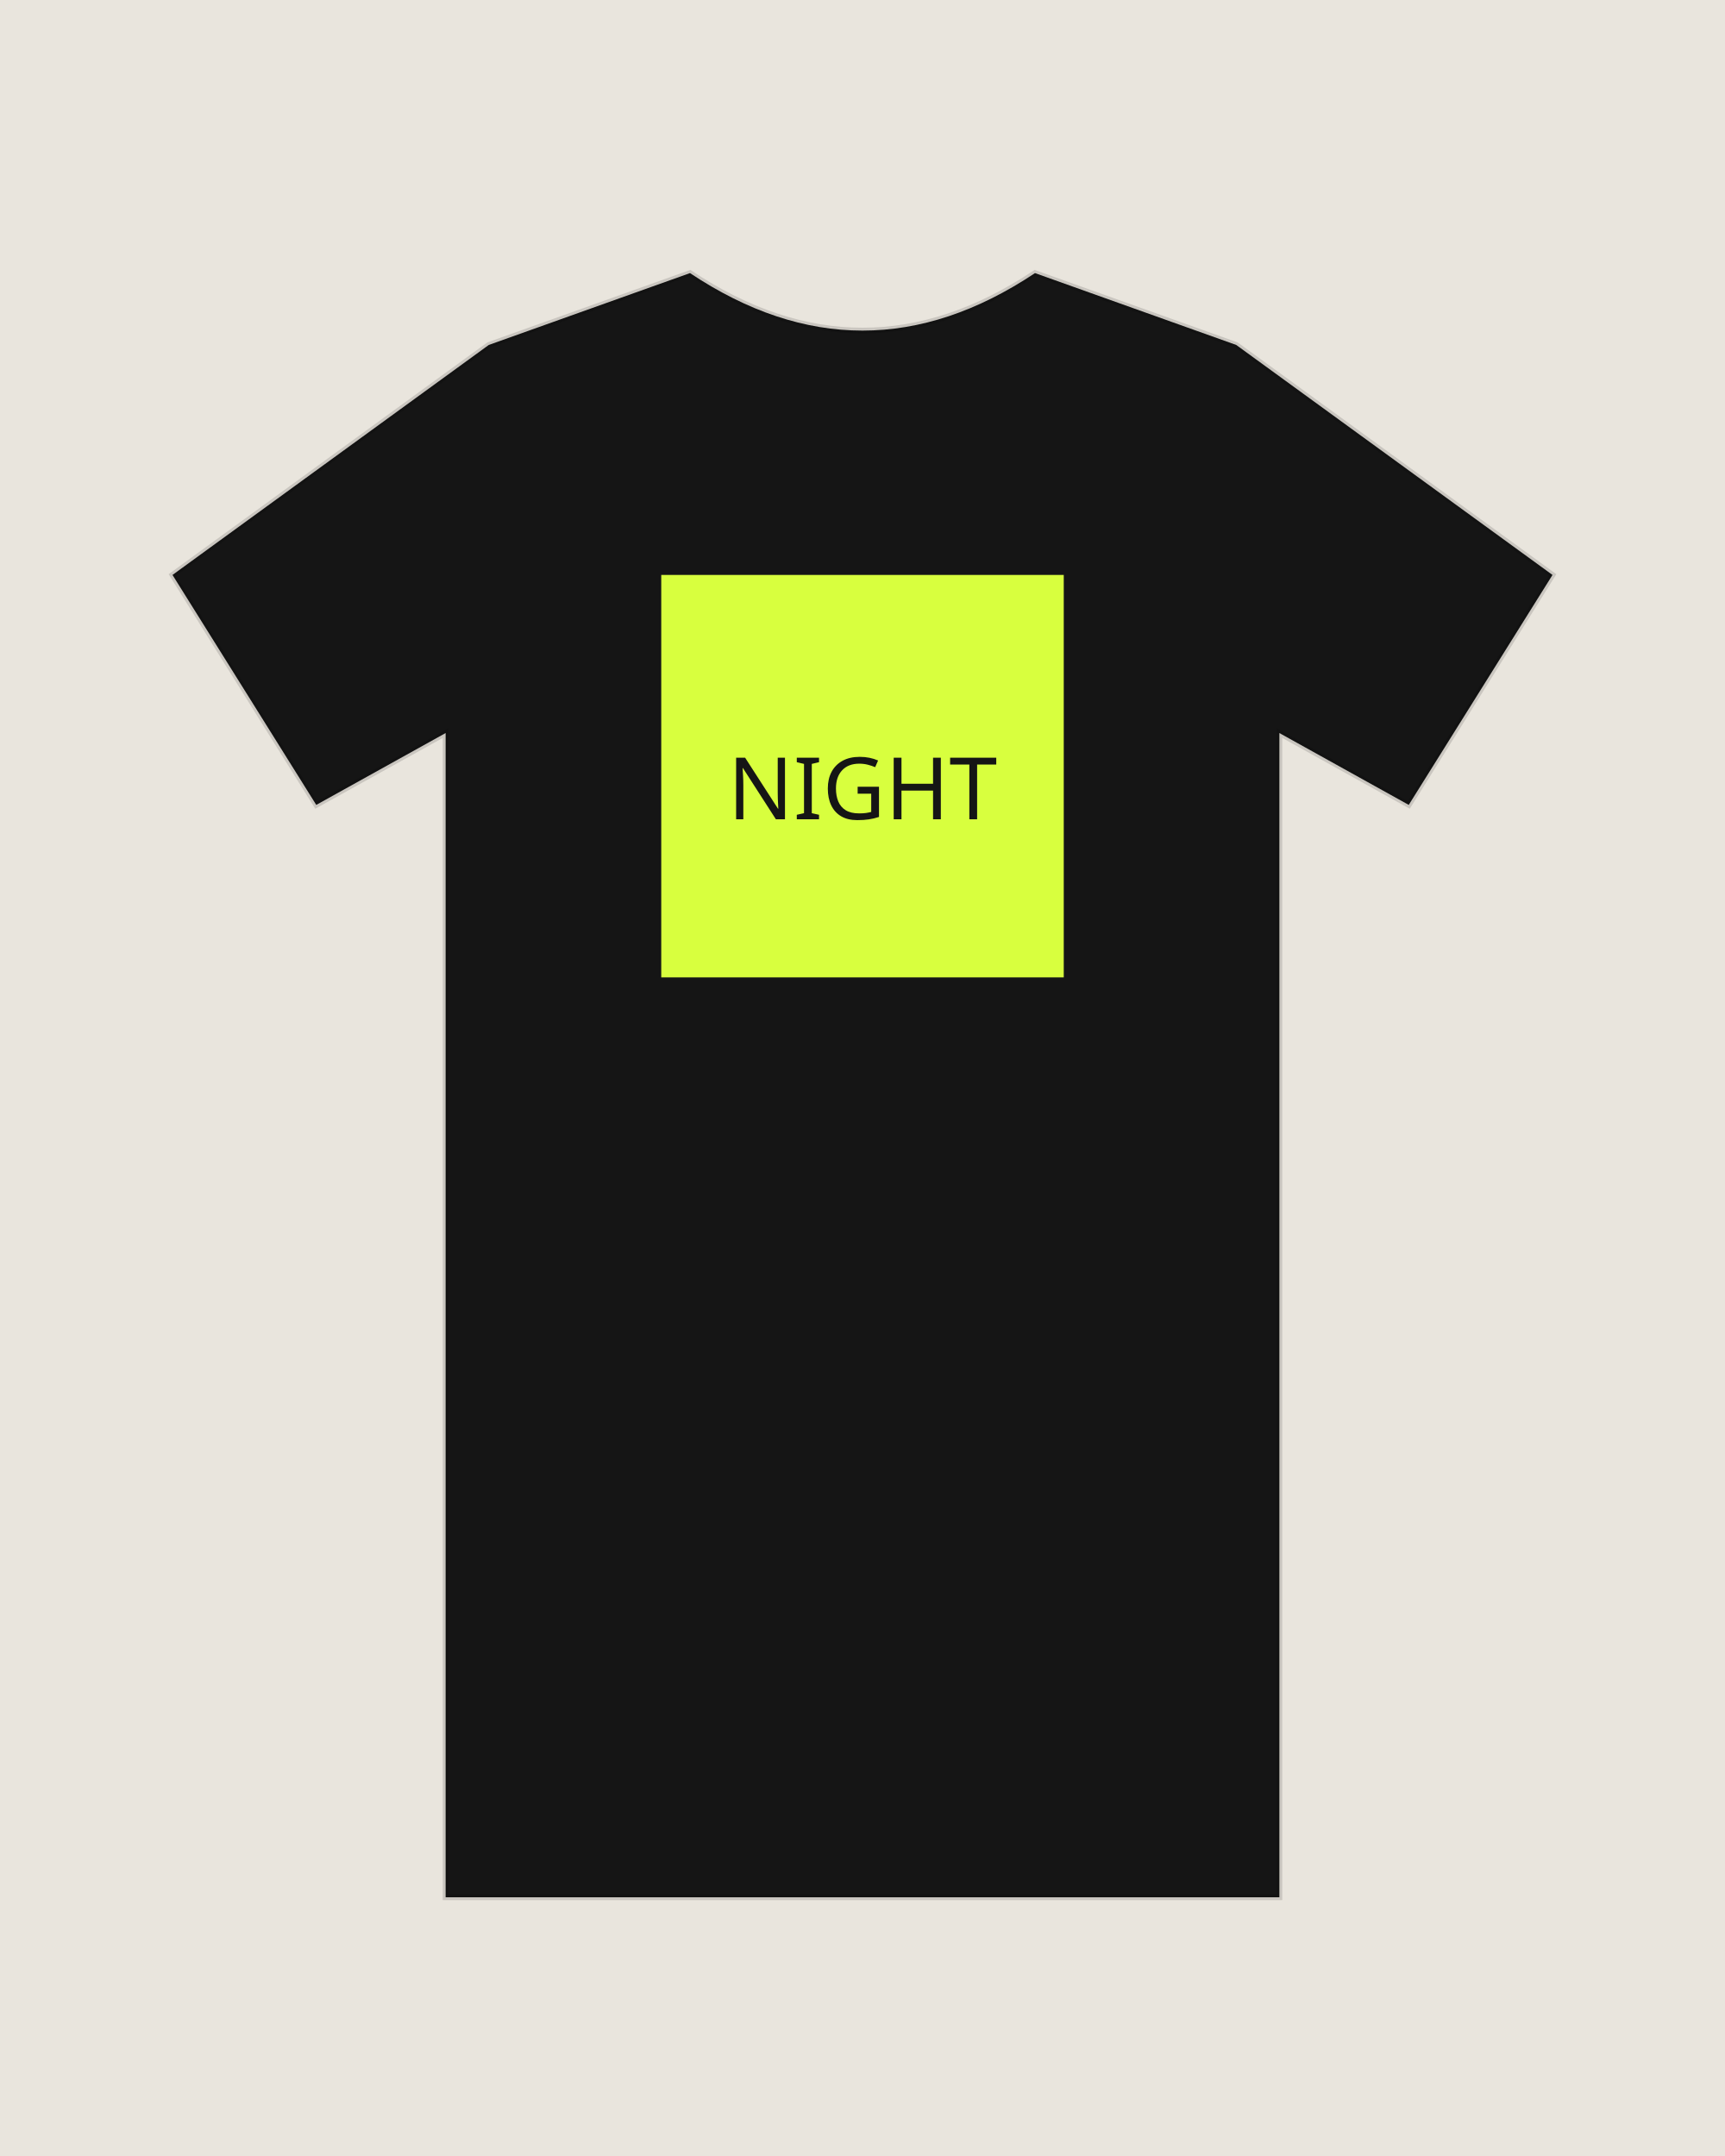
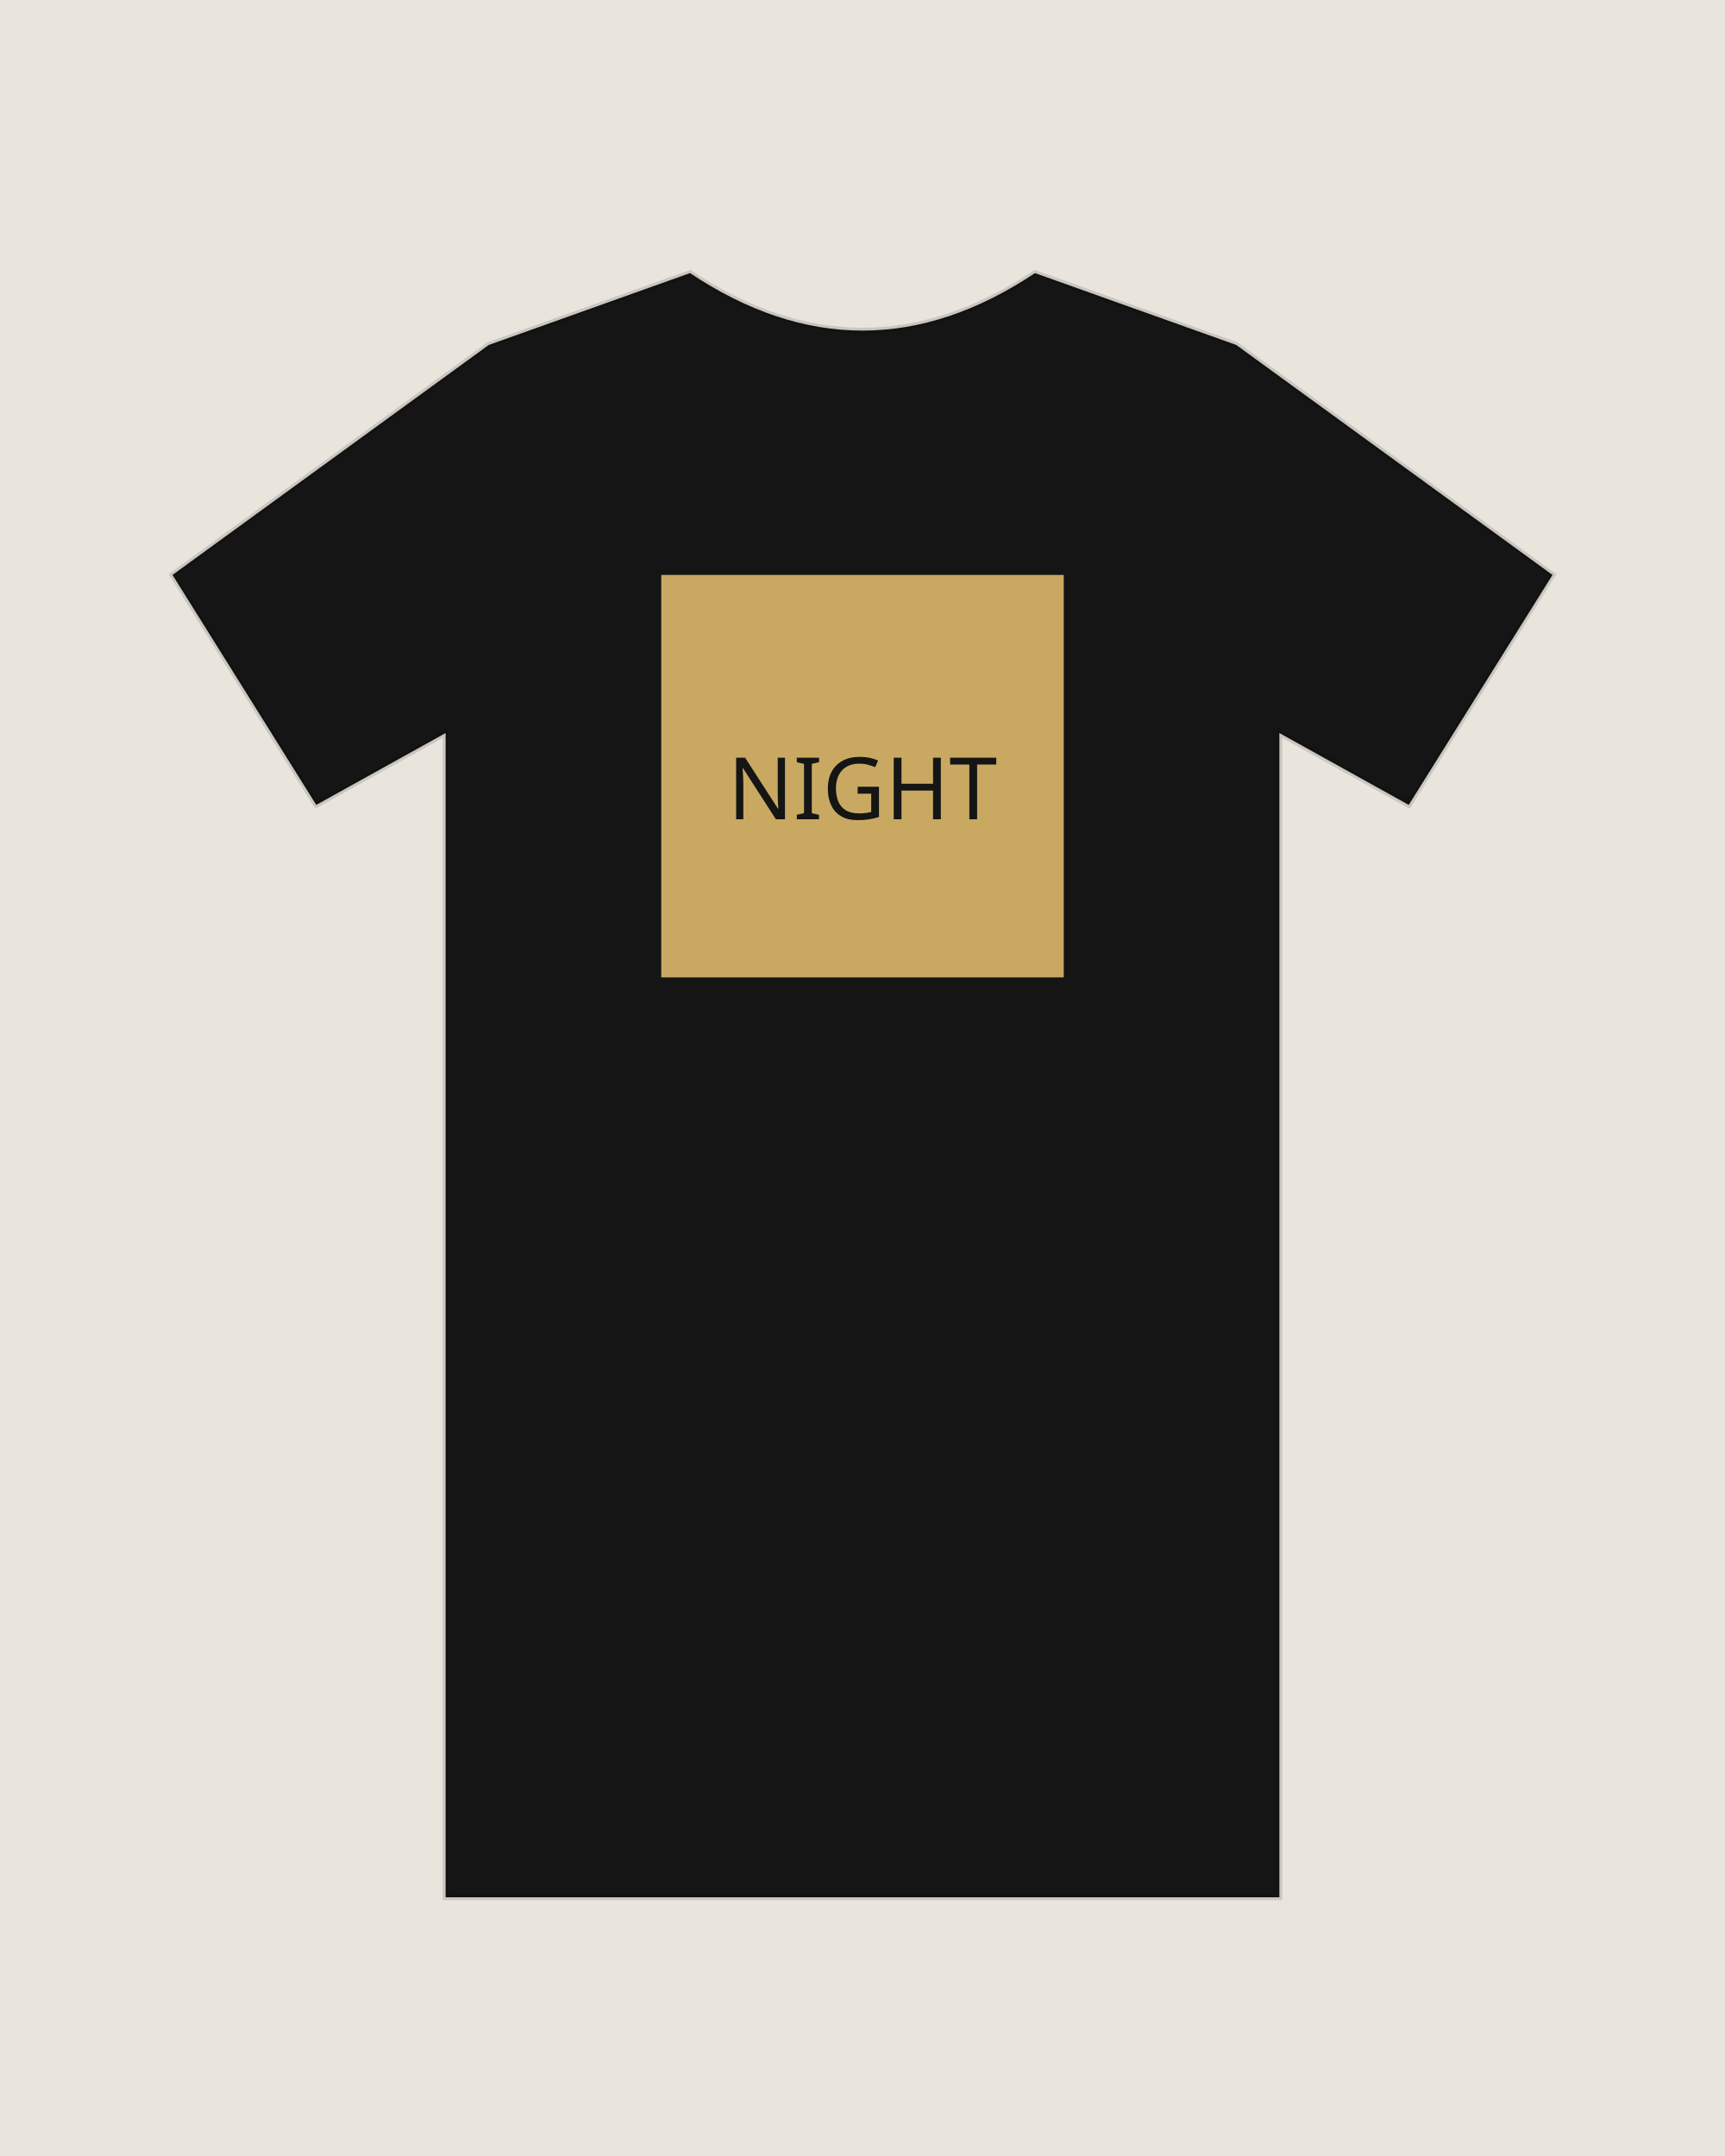
<svg xmlns="http://www.w3.org/2000/svg" viewBox="0 0 600 750">
  <rect width="600" height="750" fill="#E9E5DD" />
  <path d="M170 120 L240 95 Q300 135 360 95 L430 120 L540 200 L490 280 L445 255 L445 660 L155 660 L155 255 L110 280 L60 200 Z" fill="#151515" stroke="#00000022" stroke-width="2" />
-   <rect x="230" y="200" width="140" height="140" fill="#D8FF3E" />
+   <rect x="230" y="200" width="140" height="140" fill="#C9A961" />
  <text x="300" y="285" text-anchor="middle" font-family="Impact,Arial Black,sans-serif" font-size="30" fill="#151515">NIGHT</text>
</svg>
